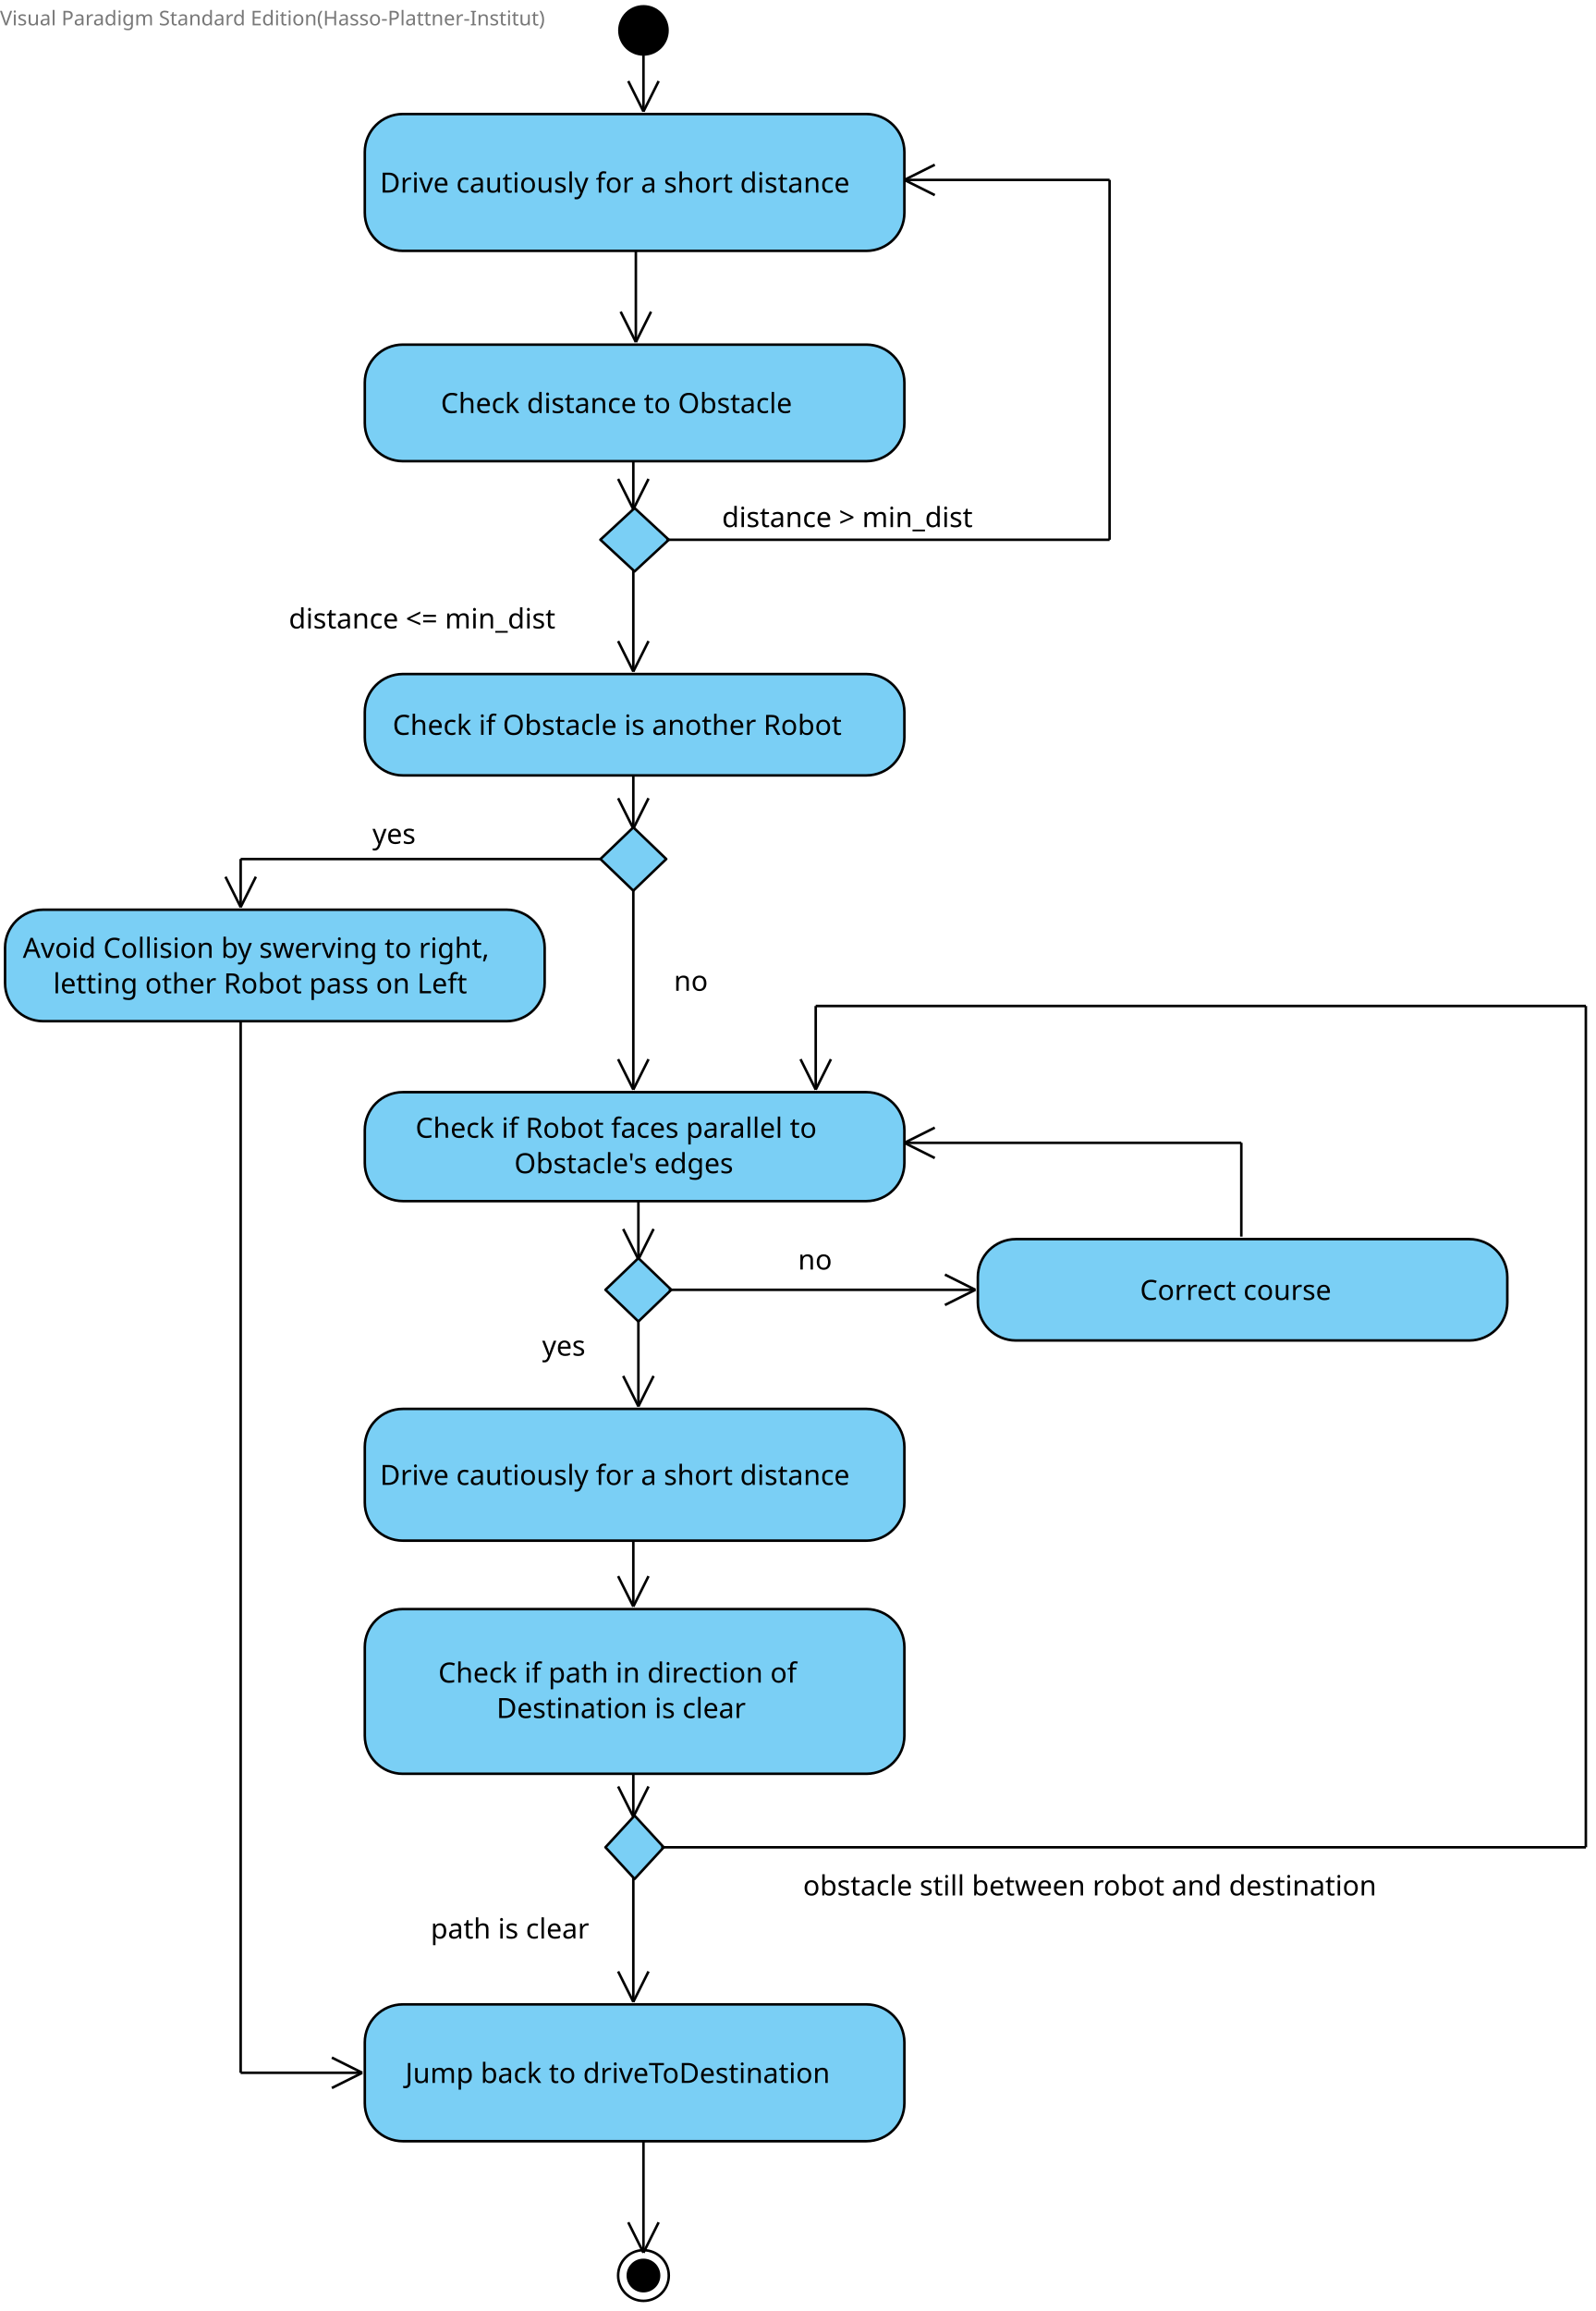
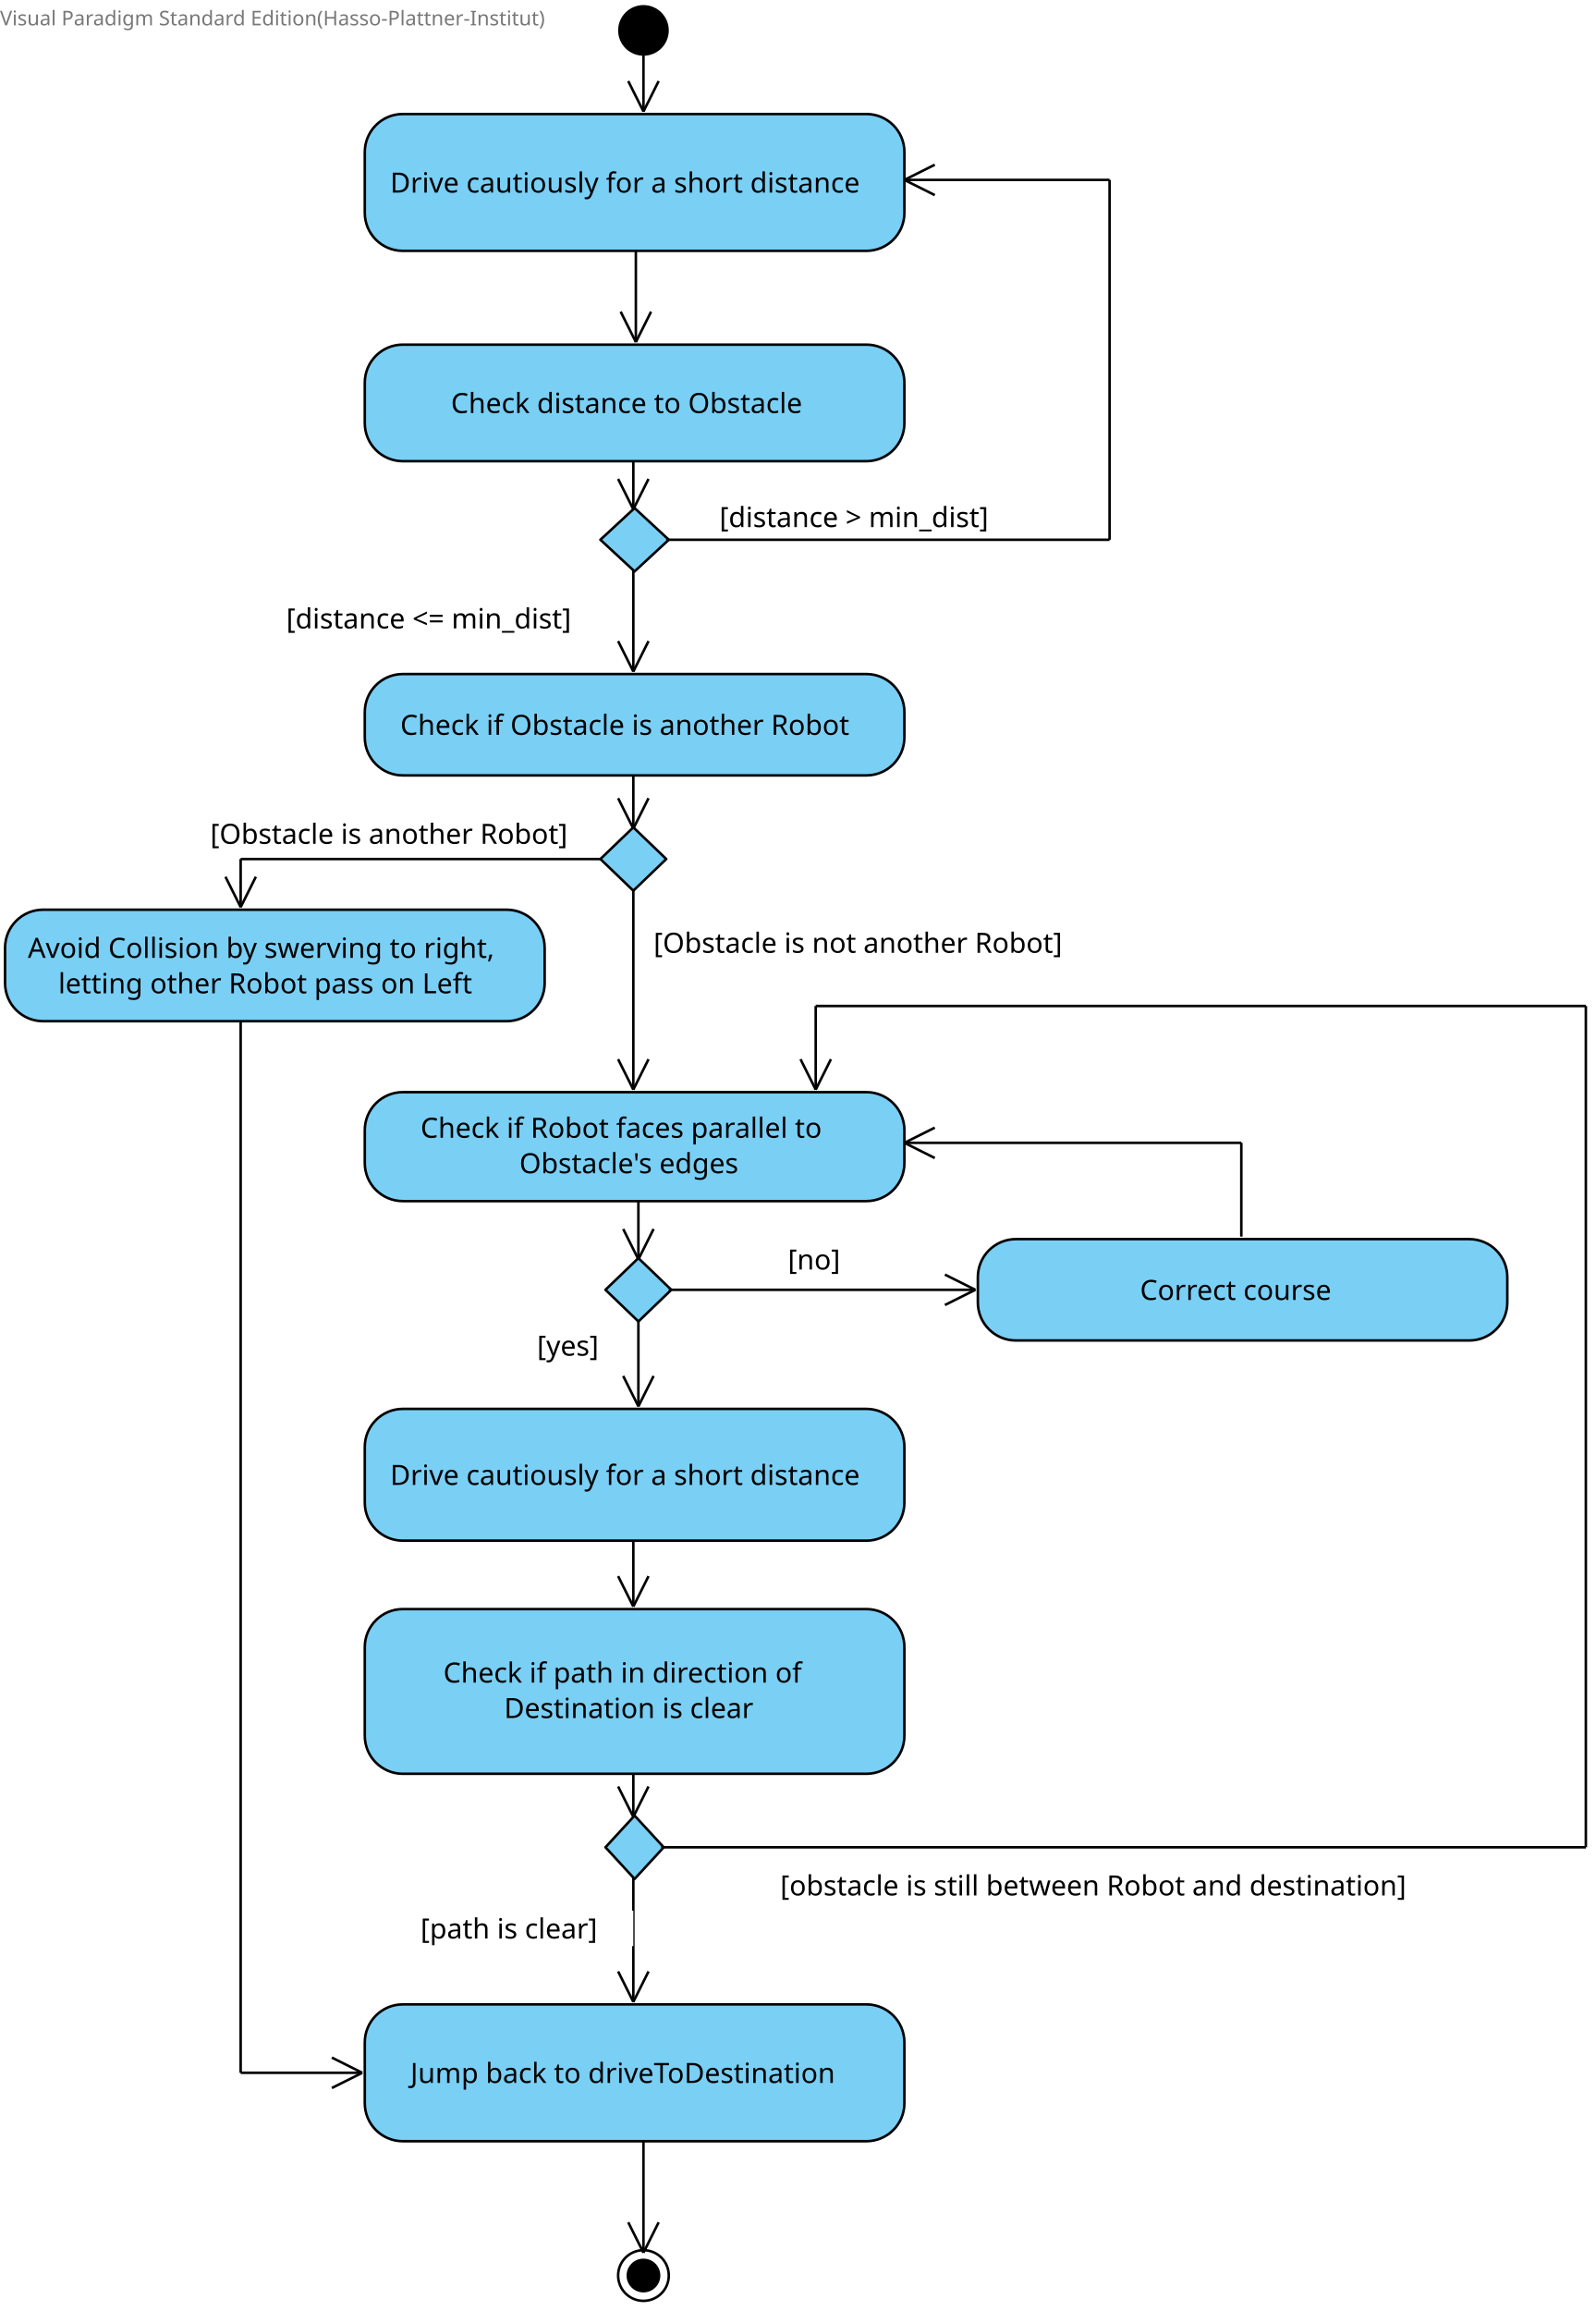
<svg xmlns="http://www.w3.org/2000/svg" fill-opacity="0" color-rendering="auto" color-interpolation="auto" text-rendering="auto" stroke="rgb(0,0,0)" stroke-linecap="square" width="630" stroke-miterlimit="10" shape-rendering="auto" stroke-opacity="0" fill="rgb(0,0,0)" stroke-dasharray="none" font-weight="normal" stroke-width="1" height="912" font-family="'Dialog'" font-style="normal" stroke-linejoin="miter" font-size="12" stroke-dashoffset="0" image-rendering="auto">
  <defs id="genericDefs" />
  <g>
    <defs id="defs1">
      <clipPath clipPathUnits="userSpaceOnUse" id="clipPath1">
        <path d="M-7 -7 L51 -7 L51 31 L-7 31 L-7 -7 Z" />
      </clipPath>
      <clipPath clipPathUnits="userSpaceOnUse" id="clipPath2">
        <path d="M-7 -7 L224 -7 L224 65 L-7 65 L-7 -7 Z" />
      </clipPath>
      <clipPath clipPathUnits="userSpaceOnUse" id="clipPath3">
        <path d="M0 0 L0 54 L213 54 L213 0 Z" />
      </clipPath>
      <clipPath clipPathUnits="userSpaceOnUse" id="clipPath4">
        <path d="M-7 -7 L224 -7 L224 54 L-7 54 L-7 -7 Z" />
      </clipPath>
      <clipPath clipPathUnits="userSpaceOnUse" id="clipPath5">
        <path d="M0 0 L0 43 L213 43 L213 0 Z" />
      </clipPath>
      <clipPath clipPathUnits="userSpaceOnUse" id="clipPath6">
        <path d="M-7 -7 L224 -7 L224 63 L-7 63 L-7 -7 Z" />
      </clipPath>
      <clipPath clipPathUnits="userSpaceOnUse" id="clipPath7">
        <path d="M0 0 L0 52 L213 52 L213 0 Z" />
      </clipPath>
      <clipPath clipPathUnits="userSpaceOnUse" id="clipPath8">
        <path d="M-7 -7 L224 -7 L224 76 L-7 76 L-7 -7 Z" />
      </clipPath>
      <clipPath clipPathUnits="userSpaceOnUse" id="clipPath9">
        <path d="M0 0 L0 65 L213 65 L213 0 Z" />
      </clipPath>
      <clipPath clipPathUnits="userSpaceOnUse" id="clipPath10">
        <path d="M-7 -7 L40 -7 L40 51 L-7 51 L-7 -7 Z" />
      </clipPath>
      <clipPath clipPathUnits="userSpaceOnUse" id="clipPath11">
        <path d="M-7 -7 L220 -7 L220 51 L-7 51 L-7 -7 Z" />
      </clipPath>
      <clipPath clipPathUnits="userSpaceOnUse" id="clipPath12">
        <path d="M0 0 L0 40 L209 40 L209 0 Z" />
      </clipPath>
      <clipPath clipPathUnits="userSpaceOnUse" id="clipPath13">
        <path d="M-7 -7 L31 -7 L31 31 L-7 31 L-7 -7 Z" />
      </clipPath>
      <clipPath clipPathUnits="userSpaceOnUse" id="clipPath14">
        <path d="M-7 -7 L44 -7 L44 51 L-7 51 L-7 -7 Z" />
      </clipPath>
      <clipPath clipPathUnits="userSpaceOnUse" id="clipPath15">
        <path d="M-7 -7 L224 -7 L224 57 L-7 57 L-7 -7 Z" />
      </clipPath>
      <clipPath clipPathUnits="userSpaceOnUse" id="clipPath16">
        <path d="M0 0 L0 46 L213 46 L213 0 Z" />
      </clipPath>
      <clipPath clipPathUnits="userSpaceOnUse" id="clipPath17">
        <path d="M-7 -7 L43 -7 L43 51 L-7 51 L-7 -7 Z" />
      </clipPath>
      <clipPath clipPathUnits="userSpaceOnUse" id="clipPath18">
        <path d="M-7 -7 L224 -7 L224 51 L-7 51 L-7 -7 Z" />
      </clipPath>
      <clipPath clipPathUnits="userSpaceOnUse" id="clipPath19">
        <path d="M0 0 L0 40 L213 40 L213 0 Z" />
      </clipPath>
      <clipPath clipPathUnits="userSpaceOnUse" id="clipPath20">
        <path d="M-7 -7 L224 -7 L224 55 L-7 55 L-7 -7 Z" />
      </clipPath>
      <clipPath clipPathUnits="userSpaceOnUse" id="clipPath21">
        <path d="M0 0 L0 44 L213 44 L213 0 Z" />
      </clipPath>
      <clipPath clipPathUnits="userSpaceOnUse" id="clipPath22">
        <path d="M0 0 L252 0 L252 619 L0 619 L0 0 Z" />
      </clipPath>
      <clipPath clipPathUnits="userSpaceOnUse" id="clipPath23">
-         <path d="M183 19 L183 33 L143 33 L143 19 ZM250 221 L250 235 L210 235 L210 221 ZM0 0 L0 619 L252 619 L252 465 L165 465 L165 451 L252 451 L252 0 Z" />
+         <path d="M245 19 L245 33 L79 33 L79 19 ZM0 0 L0 619 L252 619 L252 465 L162 465 L162 451 L252 451 L252 235 L207 235 L207 221 L252 221 L252 0 Z" />
      </clipPath>
      <clipPath clipPathUnits="userSpaceOnUse" id="clipPath24">
        <path d="M0 0 L346 0 L346 223 L0 223 L0 0 Z" />
      </clipPath>
      <clipPath clipPathUnits="userSpaceOnUse" id="clipPath25">
-         <path d="M183 83 L183 97 L143 97 L143 83 ZM295 141 L295 155 L261 155 L261 141 ZM0 0 L0 223 L346 223 L346 0 L249 0 L249 12 L110 12 L110 0 Z" />
+         <path d="M245 83 L245 97 L79 97 L79 83 ZM0 0 L0 223 L346 223 L346 143 L258 143 L258 123 L346 123 L346 0 L250 0 L250 12 L108 12 L108 0 Z" />
      </clipPath>
      <clipPath clipPathUnits="userSpaceOnUse" id="clipPath26">
        <path d="M0 0 L204 0 L204 283 L0 283 L0 0 Z" />
      </clipPath>
      <clipPath clipPathUnits="userSpaceOnUse" id="clipPath27">
-         <path d="M140 129 L140 143 L106 143 L106 129 ZM189 239 L189 253 L155 253 L155 239 ZM0 0 L0 71 L28 71 L28 85 L0 85 L0 283 L55 283 L55 273 L95 273 L95 283 L204 283 L204 0 Z" />
+         <path d="M192 239 L192 253 L151 253 L151 239 ZM0 0 L0 71 L90 71 L90 85 L0 85 L0 283 L52 283 L52 273 L97 273 L97 283 L204 283 L204 131 L103 131 L103 111 L204 111 L204 0 Z" />
      </clipPath>
      <clipPath clipPathUnits="userSpaceOnUse" id="clipPath28">
        <path d="M0 0 L204 0 L204 225 L0 225 L0 0 Z" />
      </clipPath>
      <clipPath clipPathUnits="userSpaceOnUse" id="clipPath29">
-         <path d="M140 174 L140 188 L106 188 L106 174 ZM0 0 L0 31 L94 31 L94 45 L0 45 L0 116 L28 116 L28 130 L0 130 L0 225 L204 225 L204 5 L126 5 L126 0 Z" />
+         <path d="M0 0 L0 31 L95 31 L95 45 L0 45 L0 116 L90 116 L90 130 L0 130 L0 225 L204 225 L204 176 L103 176 L103 156 L204 156 L204 5 L124 5 L124 0 Z" />
      </clipPath>
      <clipPath clipPathUnits="userSpaceOnUse" id="clipPath30">
        <path d="M0 0 L204 0 L204 223 L0 223 L0 0 Z" />
      </clipPath>
      <clipPath clipPathUnits="userSpaceOnUse" id="clipPath31">
-         <path d="M0 0 L0 155 L94 155 L94 169 L0 169 L0 223 L204 223 L204 129 L126 129 L126 115 L204 115 L204 0 Z" />
+         <path d="M0 0 L0 155 L95 155 L95 169 L0 169 L0 223 L204 223 L204 129 L124 129 L124 115 L204 115 L204 0 Z" />
      </clipPath>
      <clipPath clipPathUnits="userSpaceOnUse" id="clipPath32">
        <path d="M0 0 L379 0 L379 346 L0 346 L0 0 Z" />
      </clipPath>
      <clipPath clipPathUnits="userSpaceOnUse" id="clipPath33">
-         <path d="M243 226 L243 240 L113 240 L113 226 ZM0 0 L0 266 L81 266 L81 280 L0 280 L0 346 L379 346 L379 0 Z" />
+         <path d="M244 226 L244 240 L111 240 L111 226 ZM0 0 L0 266 L82 266 L82 280 L0 280 L0 346 L379 346 L379 0 Z" />
      </clipPath>
      <clipPath clipPathUnits="userSpaceOnUse" id="clipPath34">
        <path d="M0 0 L204 0 L204 240 L0 240 L0 0 Z" />
      </clipPath>
      <clipPath clipPathUnits="userSpaceOnUse" id="clipPath35">
-         <path d="M0 0 L0 238 L93 238 L93 240 L204 240 L204 212 L125 212 L125 198 L204 198 L204 0 Z" />
+         <path d="M0 0 L0 238 L94 238 L94 240 L204 240 L204 212 L123 212 L123 198 L204 198 L204 0 Z" />
      </clipPath>
      <clipPath clipPathUnits="userSpaceOnUse" id="clipPath36">
        <path d="M0 0 L204 0 L204 244 L0 244 L0 0 Z" />
      </clipPath>
      <clipPath clipPathUnits="userSpaceOnUse" id="clipPath37">
-         <path d="M0 0 L0 112 L94 112 L94 126 L0 126 L0 197 L28 197 L28 211 L0 211 L0 244 L204 244 L204 86 L126 86 L126 72 L204 72 L204 0 Z" />
+         <path d="M0 0 L0 112 L95 112 L95 126 L0 126 L0 197 L90 197 L90 211 L0 211 L0 244 L103 244 L103 237 L204 237 L204 86 L124 86 L124 72 L204 72 L204 0 Z" />
      </clipPath>
      <clipPath clipPathUnits="userSpaceOnUse" id="clipPath38">
        <path d="M0 0 L204 0 L204 227 L0 227 L0 0 Z" />
      </clipPath>
      <clipPath clipPathUnits="userSpaceOnUse" id="clipPath39">
-         <path d="M138 6 L138 20 L104 20 L104 6 ZM187 116 L187 130 L153 130 L153 116 ZM93 150 L93 164 L53 164 L53 150 ZM0 0 L0 227 L204 227 L204 0 Z" />
+         <path d="M190 116 L190 130 L149 130 L149 116 ZM95 150 L95 164 L50 164 L50 150 ZM0 0 L0 227 L204 227 L204 8 L101 8 L101 0 Z" />
      </clipPath>
      <clipPath clipPathUnits="userSpaceOnUse" id="clipPath40">
        <path d="M0 0 L204 0 L204 238 L0 238 L0 0 Z" />
      </clipPath>
      <clipPath clipPathUnits="userSpaceOnUse" id="clipPath41">
-         <path d="M187 69 L187 83 L153 83 L153 69 ZM93 103 L93 117 L53 117 L53 103 ZM0 0 L0 238 L204 238 L204 0 Z" />
+         <path d="M190 69 L190 83 L149 83 L149 69 ZM95 103 L95 117 L50 117 L50 103 ZM0 0 L0 238 L204 238 L204 0 Z" />
      </clipPath>
      <clipPath clipPathUnits="userSpaceOnUse" id="clipPath42">
        <path d="M0 0 L325 0 L325 204 L0 204 L0 0 Z" />
      </clipPath>
      <clipPath clipPathUnits="userSpaceOnUse" id="clipPath43">
-         <path d="M175 81 L175 95 L141 95 L141 81 ZM81 115 L81 129 L41 129 L41 115 ZM0 0 L0 204 L325 204 L325 0 Z" />
+         <path d="M178 81 L178 95 L137 95 L137 81 ZM83 115 L83 129 L38 129 L38 115 ZM0 0 L0 204 L325 204 L325 0 Z" />
      </clipPath>
      <clipPath clipPathUnits="userSpaceOnUse" id="clipPath44">
        <path d="M0 0 L204 0 L204 221 L0 221 L0 0 Z" />
      </clipPath>
      <clipPath clipPathUnits="userSpaceOnUse" id="clipPath45">
-         <path d="M98 154 L98 168 L10 168 L10 154 ZM0 0 L0 221 L204 221 L204 151 L158 151 L158 137 L204 137 L204 0 Z" />
+         <path d="M100 154 L100 168 L7 168 L7 154 ZM0 0 L0 221 L204 221 L204 151 L149 151 L149 137 L204 137 L204 0 Z" />
      </clipPath>
      <clipPath clipPathUnits="userSpaceOnUse" id="clipPath46">
        <path d="M0 0 L337 0 L337 241 L0 241 L0 0 Z" />
      </clipPath>
      <clipPath clipPathUnits="userSpaceOnUse" id="clipPath47">
-         <path d="M82 139 L82 153 L48 153 L48 139 ZM0 0 L0 29 L33 29 L33 43 L0 43 L0 241 L337 241 L337 0 Z" />
+         <path d="M85 139 L85 153 L44 153 L44 139 ZM0 0 L0 11 L174 11 L174 31 L0 31 L0 241 L337 241 L337 0 Z" />
      </clipPath>
      <clipPath clipPathUnits="userSpaceOnUse" id="clipPath48">
        <path d="M0 0 L569 0 L569 536 L0 536 L0 0 Z" />
      </clipPath>
      <clipPath clipPathUnits="userSpaceOnUse" id="clipPath49">
-         <path d="M129 83 L129 97 L95 97 L95 83 ZM178 193 L178 207 L144 207 L144 193 ZM84 227 L84 241 L44 241 L44 227 ZM410 440 L410 454 L147 454 L147 440 ZM0 0 L0 25 L17 25 L17 39 L0 39 L0 457 L87 457 L87 471 L0 471 L0 536 L569 536 L569 0 Z" />
+         <path d="M270 65 L270 85 L92 85 L92 65 ZM181 193 L181 207 L140 207 L140 193 ZM86 227 L86 241 L41 241 L41 227 ZM415 440 L415 454 L138 454 L138 440 ZM0 0 L0 25 L79 25 L79 39 L0 39 L0 457 L89 457 L89 471 L0 471 L0 536 L569 536 L569 0 Z" />
      </clipPath>
      <clipPath clipPathUnits="userSpaceOnUse" id="clipPath50">
        <path d="M0 0 L204 0 L204 230 L0 230 L0 0 Z" />
      </clipPath>
      <clipPath clipPathUnits="userSpaceOnUse" id="clipPath51">
-         <path d="M95 16 L95 30 L55 30 L55 16 ZM0 0 L0 230 L158 230 L158 229 L204 229 L204 0 Z" />
+         <path d="M97 16 L97 30 L52 30 L52 16 ZM0 0 L0 230 L149 230 L149 229 L204 229 L204 0 Z" />
      </clipPath>
      <clipPath clipPathUnits="userSpaceOnUse" id="clipPath52">
        <path d="M0 0 L204 0 L204 253 L0 253 L0 0 Z" />
      </clipPath>
      <clipPath clipPathUnits="userSpaceOnUse" id="clipPath53">
-         <path d="M98 113 L98 127 L10 127 L10 113 ZM0 0 L0 253 L204 253 L204 110 L158 110 L158 96 L204 96 L204 0 Z" />
+         <path d="M100 113 L100 127 L7 127 L7 113 ZM0 0 L0 253 L204 253 L204 110 L149 110 L149 96 L204 96 L204 0 Z" />
      </clipPath>
      <clipPath clipPathUnits="userSpaceOnUse" id="clipPath54">
        <path d="M0 0 L0 227 L204 227 L204 0 Z" />
      </clipPath>
      <clipPath clipPathUnits="userSpaceOnUse" id="clipPath55">
        <path d="M0 0 L204 0 L204 248 L0 248 L0 0 Z" />
      </clipPath>
      <clipPath clipPathUnits="userSpaceOnUse" id="clipPath56">
-         <path d="M94 9 L94 23 L6 23 L6 9 ZM0 0 L0 248 L204 248 L204 6 L154 6 L154 0 Z" />
+         <path d="M96 9 L96 23 L3 23 L3 9 ZM0 0 L0 248 L204 248 L204 6 L145 6 L145 0 Z" />
      </clipPath>
      <clipPath clipPathUnits="userSpaceOnUse" id="clipPath57">
-         <path d="M-88 -14 L176 -14 L176 28 L-88 28 L-88 -14 Z" />
+         <path d="M-93 -14 L186 -14 L186 28 L-93 28 L-93 -14 Z" />
      </clipPath>
      <clipPath clipPathUnits="userSpaceOnUse" id="clipPath58">
-         <path d="M-263 -14 L526 -14 L526 28 L-263 28 L-263 -14 Z" />
+         <path d="M-277 -14 L554 -14 L554 28 L-277 28 L-277 -14 Z" />
      </clipPath>
      <clipPath clipPathUnits="userSpaceOnUse" id="clipPath59">
-         <path d="M-34 -14 L68 -14 L68 28 L-34 28 L-34 -14 Z" />
+         <path d="M-41 -14 L82 -14 L82 28 L-41 28 L-41 -14 Z" />
      </clipPath>
      <clipPath clipPathUnits="userSpaceOnUse" id="clipPath60">
-         <path d="M-40 -14 L80 -14 L80 28 L-40 28 L-40 -14 Z" />
+         <path d="M-45 -14 L90 -14 L90 28 L-45 28 L-45 -14 Z" />
      </clipPath>
      <clipPath clipPathUnits="userSpaceOnUse" id="clipPath61">
-         <path d="M-139 -14 L278 -14 L278 28 L-139 28 L-139 -14 Z" />
+         <path d="M-142 -14 L284 -14 L284 28 L-142 28 L-142 -14 Z" />
      </clipPath>
      <clipPath clipPathUnits="userSpaceOnUse" id="clipPath62">
-         <path d="M-130 -14 L260 -14 L260 28 L-130 28 L-130 -14 Z" />
+         <path d="M-133 -14 L266 -14 L266 28 L-133 28 L-133 -14 Z" />
+       </clipPath>
+       <clipPath clipPathUnits="userSpaceOnUse" id="clipPath63">
+         <path d="M-178 -20 L356 -20 L356 40 L-178 40 L-178 -20 Z" />
+       </clipPath>
+       <clipPath clipPathUnits="userSpaceOnUse" id="clipPath64">
+         <path d="M-166 -14 L332 -14 L332 28 L-166 28 L-166 -14 Z" />
      </clipPath>
    </defs>
    <g fill="white" text-rendering="geometricPrecision" fill-opacity="1" stroke-opacity="1" stroke="white">
      <rect x="0" width="630" height="912" y="0" stroke="none" />
    </g>
    <g font-size="11" transform="translate(234,2)" fill-opacity="1" fill="black" text-rendering="geometricPrecision" font-family="sans-serif" stroke="black" stroke-opacity="1">
      <circle r="10" clip-path="url(#clipPath1)" cx="20" cy="10" stroke="none" />
    </g>
    <g font-size="11" transform="translate(144,45)" fill-opacity="1" fill="rgb(122,207,245)" text-rendering="geometricPrecision" font-family="sans-serif" stroke="rgb(122,207,245)" stroke-opacity="1">
      <rect x="0" y="0" clip-path="url(#clipPath2)" width="213" rx="15" ry="15" height="54" stroke="none" />
    </g>
    <g stroke-linecap="butt" font-size="11" transform="translate(144,45)" fill-opacity="1" fill="black" text-rendering="geometricPrecision" font-family="sans-serif" stroke-linejoin="round" stroke="black" stroke-opacity="1" stroke-miterlimit="0">
      <rect x="0" y="0" clip-path="url(#clipPath2)" fill="none" width="213" rx="15" ry="15" height="54" />
    </g>
    <g font-size="11" transform="translate(144,45)" fill-opacity="1" fill="black" text-rendering="geometricPrecision" font-family="sans-serif" stroke="black" stroke-opacity="1">
-       <text x="6" xml:space="preserve" y="31" clip-path="url(#clipPath3)" stroke="none">Drive cautiously for a short distance</text>
+       <text x="10" xml:space="preserve" y="31" clip-path="url(#clipPath3)" stroke="none">Drive cautiously for a short distance</text>
    </g>
    <g font-size="11" transform="translate(144,431)" fill-opacity="1" fill="rgb(122,207,245)" text-rendering="geometricPrecision" font-family="sans-serif" stroke="rgb(122,207,245)" stroke-opacity="1">
      <rect x="0" y="0" clip-path="url(#clipPath4)" width="213" rx="15" ry="15" height="43" stroke="none" />
    </g>
    <g stroke-linecap="butt" font-size="11" transform="translate(144,431)" fill-opacity="1" fill="black" text-rendering="geometricPrecision" font-family="sans-serif" stroke-linejoin="round" stroke="black" stroke-opacity="1" stroke-miterlimit="0">
      <rect x="0" y="0" clip-path="url(#clipPath4)" fill="none" width="213" rx="15" ry="15" height="43" />
    </g>
    <g font-size="11" transform="translate(144,431)" fill-opacity="1" fill="black" text-rendering="geometricPrecision" font-family="sans-serif" stroke="black" stroke-opacity="1">
-       <text x="20" xml:space="preserve" y="18" clip-path="url(#clipPath5)" stroke="none">Check if Robot faces parallel to</text>
-       <text x="59" xml:space="preserve" y="32" clip-path="url(#clipPath5)" stroke="none">Obstacle's edges</text>
+       <text x="22" xml:space="preserve" y="18" clip-path="url(#clipPath5)" stroke="none">Check if Robot faces parallel to</text>
+       <text x="61" xml:space="preserve" y="32" clip-path="url(#clipPath5)" stroke="none">Obstacle's edges</text>
    </g>
    <g font-size="11" transform="translate(144,556)" fill-opacity="1" fill="rgb(122,207,245)" text-rendering="geometricPrecision" font-family="sans-serif" stroke="rgb(122,207,245)" stroke-opacity="1">
      <rect x="0" y="0" clip-path="url(#clipPath6)" width="213" rx="15" ry="15" height="52" stroke="none" />
    </g>
    <g stroke-linecap="butt" font-size="11" transform="translate(144,556)" fill-opacity="1" fill="black" text-rendering="geometricPrecision" font-family="sans-serif" stroke-linejoin="round" stroke="black" stroke-opacity="1" stroke-miterlimit="0">
      <rect x="0" y="0" clip-path="url(#clipPath6)" fill="none" width="213" rx="15" ry="15" height="52" />
    </g>
    <g font-size="11" transform="translate(144,556)" fill-opacity="1" fill="black" text-rendering="geometricPrecision" font-family="sans-serif" stroke="black" stroke-opacity="1">
-       <text x="6" xml:space="preserve" y="30" clip-path="url(#clipPath7)" stroke="none">Drive cautiously for a short distance</text>
+       <text x="10" xml:space="preserve" y="30" clip-path="url(#clipPath7)" stroke="none">Drive cautiously for a short distance</text>
    </g>
    <g font-size="11" transform="translate(144,635)" fill-opacity="1" fill="rgb(122,207,245)" text-rendering="geometricPrecision" font-family="sans-serif" stroke="rgb(122,207,245)" stroke-opacity="1">
      <rect x="0" y="0" clip-path="url(#clipPath8)" width="213" rx="15" ry="15" height="65" stroke="none" />
    </g>
    <g stroke-linecap="butt" font-size="11" transform="translate(144,635)" fill-opacity="1" fill="black" text-rendering="geometricPrecision" font-family="sans-serif" stroke-linejoin="round" stroke="black" stroke-opacity="1" stroke-miterlimit="0">
      <rect x="0" y="0" clip-path="url(#clipPath8)" fill="none" width="213" rx="15" ry="15" height="65" />
    </g>
    <g font-size="11" transform="translate(144,635)" fill-opacity="1" fill="black" text-rendering="geometricPrecision" font-family="sans-serif" stroke="black" stroke-opacity="1">
-       <text x="29" xml:space="preserve" y="29" clip-path="url(#clipPath9)" stroke="none">Check if path in direction of</text>
-       <text x="52" xml:space="preserve" y="43" clip-path="url(#clipPath9)" stroke="none">Destination is clear</text>
+       <text x="31" xml:space="preserve" y="29" clip-path="url(#clipPath9)" stroke="none">Check if path in direction of</text>
+       <text x="55" xml:space="preserve" y="43" clip-path="url(#clipPath9)" stroke="none">Destination is clear</text>
    </g>
    <g font-size="11" transform="translate(236,709)" fill-opacity="1" fill="rgb(122,207,245)" text-rendering="geometricPrecision" font-family="sans-serif" stroke="rgb(122,207,245)" stroke-opacity="1">
      <path d="M14.5 7.5 L26 20 L14.5 32.5 L3 20 Z" stroke="none" clip-path="url(#clipPath10)" />
    </g>
    <g stroke-linecap="butt" font-size="11" transform="translate(236,709)" fill-opacity="1" fill="black" text-rendering="geometricPrecision" font-family="sans-serif" stroke-linejoin="round" stroke="black" stroke-opacity="1" stroke-miterlimit="0">
      <path fill="none" d="M14.5 7.5 L26 20 L14.5 32.5 L3 20 Z" clip-path="url(#clipPath10)" />
    </g>
    <g font-size="11" transform="translate(144,791)" fill-opacity="1" fill="rgb(122,207,245)" text-rendering="geometricPrecision" font-family="sans-serif" stroke="rgb(122,207,245)" stroke-opacity="1">
      <rect x="0" y="0" clip-path="url(#clipPath2)" width="213" rx="15" ry="15" height="54" stroke="none" />
    </g>
    <g stroke-linecap="butt" font-size="11" transform="translate(144,791)" fill-opacity="1" fill="black" text-rendering="geometricPrecision" font-family="sans-serif" stroke-linejoin="round" stroke="black" stroke-opacity="1" stroke-miterlimit="0">
      <rect x="0" y="0" clip-path="url(#clipPath2)" fill="none" width="213" rx="15" ry="15" height="54" />
    </g>
    <g font-size="11" transform="translate(144,791)" fill-opacity="1" fill="black" text-rendering="geometricPrecision" font-family="sans-serif" stroke="black" stroke-opacity="1">
-       <text x="16" xml:space="preserve" y="31" clip-path="url(#clipPath3)" stroke="none">Jump back to driveToDestination</text>
+       <text x="18" xml:space="preserve" y="31" clip-path="url(#clipPath3)" stroke="none">Jump back to driveToDestination</text>
    </g>
    <g font-size="11" transform="translate(386,489)" fill-opacity="1" fill="rgb(122,207,245)" text-rendering="geometricPrecision" font-family="sans-serif" stroke="rgb(122,207,245)" stroke-opacity="1">
      <rect x="0" y="0" clip-path="url(#clipPath11)" width="209" rx="15" ry="15" height="40" stroke="none" />
    </g>
    <g stroke-linecap="butt" font-size="11" transform="translate(386,489)" fill-opacity="1" fill="black" text-rendering="geometricPrecision" font-family="sans-serif" stroke-linejoin="round" stroke="black" stroke-opacity="1" stroke-miterlimit="0">
      <rect x="0" y="0" clip-path="url(#clipPath11)" fill="none" width="209" rx="15" ry="15" height="40" />
    </g>
    <g font-size="11" transform="translate(386,489)" fill-opacity="1" fill="black" text-rendering="geometricPrecision" font-family="sans-serif" stroke="black" stroke-opacity="1">
      <text x="64" xml:space="preserve" y="24" clip-path="url(#clipPath12)" stroke="none">Correct course</text>
    </g>
    <g font-size="11" transform="translate(244,888)" fill-opacity="1" fill="black" text-rendering="geometricPrecision" font-family="sans-serif" stroke="black" stroke-opacity="1">
      <circle r="6.667" clip-path="url(#clipPath13)" cx="10" cy="10" stroke="none" />
      <circle stroke-linecap="butt" clip-path="url(#clipPath13)" fill="none" stroke-linejoin="round" r="10" cx="10" cy="10" stroke-miterlimit="0" />
    </g>
    <g font-size="11" transform="translate(234,193)" fill-opacity="1" fill="rgb(122,207,245)" text-rendering="geometricPrecision" font-family="sans-serif" stroke="rgb(122,207,245)" stroke-opacity="1">
      <path d="M16.5 7.5 L30 20 L16.5 32.5 L3 20 Z" stroke="none" clip-path="url(#clipPath14)" />
    </g>
    <g stroke-linecap="butt" font-size="11" transform="translate(234,193)" fill-opacity="1" fill="black" text-rendering="geometricPrecision" font-family="sans-serif" stroke-linejoin="round" stroke="black" stroke-opacity="1" stroke-miterlimit="0">
      <path fill="none" d="M16.5 7.5 L30 20 L16.5 32.5 L3 20 Z" clip-path="url(#clipPath14)" />
    </g>
    <g font-size="11" transform="translate(144,136)" fill-opacity="1" fill="rgb(122,207,245)" text-rendering="geometricPrecision" font-family="sans-serif" stroke="rgb(122,207,245)" stroke-opacity="1">
      <rect x="0" y="0" clip-path="url(#clipPath15)" width="213" rx="15" ry="15" height="46" stroke="none" />
    </g>
    <g stroke-linecap="butt" font-size="11" transform="translate(144,136)" fill-opacity="1" fill="black" text-rendering="geometricPrecision" font-family="sans-serif" stroke-linejoin="round" stroke="black" stroke-opacity="1" stroke-miterlimit="0">
      <rect x="0" y="0" clip-path="url(#clipPath15)" fill="none" width="213" rx="15" ry="15" height="46" />
    </g>
    <g font-size="11" transform="translate(144,136)" fill-opacity="1" fill="black" text-rendering="geometricPrecision" font-family="sans-serif" stroke="black" stroke-opacity="1">
-       <text x="30" xml:space="preserve" y="27" clip-path="url(#clipPath16)" stroke="none">Check distance to Obstacle</text>
+       <text x="34" xml:space="preserve" y="27" clip-path="url(#clipPath16)" stroke="none">Check distance to Obstacle</text>
    </g>
    <g font-size="11" transform="translate(236,489)" fill-opacity="1" fill="rgb(122,207,245)" text-rendering="geometricPrecision" font-family="sans-serif" stroke="rgb(122,207,245)" stroke-opacity="1">
      <path d="M16 7.5 L29 20 L16 32.5 L3 20 Z" stroke="none" clip-path="url(#clipPath17)" />
    </g>
    <g stroke-linecap="butt" font-size="11" transform="translate(236,489)" fill-opacity="1" fill="black" text-rendering="geometricPrecision" font-family="sans-serif" stroke-linejoin="round" stroke="black" stroke-opacity="1" stroke-miterlimit="0">
      <path fill="none" d="M16 7.5 L29 20 L16 32.5 L3 20 Z" clip-path="url(#clipPath17)" />
    </g>
    <g font-size="11" transform="translate(144,266)" fill-opacity="1" fill="rgb(122,207,245)" text-rendering="geometricPrecision" font-family="sans-serif" stroke="rgb(122,207,245)" stroke-opacity="1">
      <rect x="0" y="0" clip-path="url(#clipPath18)" width="213" rx="15" ry="15" height="40" stroke="none" />
    </g>
    <g stroke-linecap="butt" font-size="11" transform="translate(144,266)" fill-opacity="1" fill="black" text-rendering="geometricPrecision" font-family="sans-serif" stroke-linejoin="round" stroke="black" stroke-opacity="1" stroke-miterlimit="0">
      <rect x="0" y="0" clip-path="url(#clipPath18)" fill="none" width="213" rx="15" ry="15" height="40" />
    </g>
    <g font-size="11" transform="translate(144,266)" fill-opacity="1" fill="black" text-rendering="geometricPrecision" font-family="sans-serif" stroke="black" stroke-opacity="1">
-       <text x="11" xml:space="preserve" y="24" clip-path="url(#clipPath19)" stroke="none">Check if Obstacle is another Robot</text>
+       <text x="14" xml:space="preserve" y="24" clip-path="url(#clipPath19)" stroke="none">Check if Obstacle is another Robot</text>
    </g>
    <g font-size="11" transform="translate(234,319)" fill-opacity="1" fill="rgb(122,207,245)" text-rendering="geometricPrecision" font-family="sans-serif" stroke="rgb(122,207,245)" stroke-opacity="1">
      <path d="M16 7.5 L29 20 L16 32.5 L3 20 Z" stroke="none" clip-path="url(#clipPath17)" />
    </g>
    <g stroke-linecap="butt" font-size="11" transform="translate(234,319)" fill-opacity="1" fill="black" text-rendering="geometricPrecision" font-family="sans-serif" stroke-linejoin="round" stroke="black" stroke-opacity="1" stroke-miterlimit="0">
      <path fill="none" d="M16 7.5 L29 20 L16 32.5 L3 20 Z" clip-path="url(#clipPath17)" />
    </g>
    <g font-size="11" transform="translate(2,359)" fill-opacity="1" fill="rgb(122,207,245)" text-rendering="geometricPrecision" font-family="sans-serif" stroke="rgb(122,207,245)" stroke-opacity="1">
      <rect x="0" y="0" clip-path="url(#clipPath20)" width="213" rx="15" ry="15" height="44" stroke="none" />
    </g>
    <g stroke-linecap="butt" font-size="11" transform="translate(2,359)" fill-opacity="1" fill="black" text-rendering="geometricPrecision" font-family="sans-serif" stroke-linejoin="round" stroke="black" stroke-opacity="1" stroke-miterlimit="0">
      <rect x="0" y="0" clip-path="url(#clipPath20)" fill="none" width="213" rx="15" ry="15" height="44" />
    </g>
    <g font-size="11" transform="translate(2,359)" fill-opacity="1" fill="black" text-rendering="geometricPrecision" font-family="sans-serif" stroke="black" stroke-opacity="1">
-       <text x="7" xml:space="preserve" y="19" clip-path="url(#clipPath21)" stroke="none">Avoid Collision by swerving to right,</text>
-       <text x="19" xml:space="preserve" y="33" clip-path="url(#clipPath21)" stroke="none">letting other Robot pass on Left</text>
+       <text x="9" xml:space="preserve" y="19" clip-path="url(#clipPath21)" stroke="none">Avoid Collision by swerving to right,</text>
+       <text x="21" xml:space="preserve" y="33" clip-path="url(#clipPath21)" stroke="none">letting other Robot pass on Left</text>
    </g>
    <g stroke-linecap="butt" font-size="11" transform="translate(-5,303)" fill-opacity="1" fill="black" text-rendering="geometricPrecision" font-family="sans-serif" stroke-linejoin="round" stroke="black" stroke-opacity="1">
      <line y2="515" fill="none" x1="100" clip-path="url(#clipPath23)" x2="100" y1="100" />
      <line y2="515" fill="none" x1="100" clip-path="url(#clipPath23)" x2="148" y1="515" />
      <line y2="509" fill="none" x1="148" clip-path="url(#clipPath23)" x2="136" y1="515" />
      <line y2="521" fill="none" x1="148" clip-path="url(#clipPath23)" x2="136" y1="515" />
    </g>
    <g stroke-linecap="butt" font-size="11" transform="translate(-5,239)" fill-opacity="1" fill="black" text-rendering="geometricPrecision" font-family="sans-serif" stroke-linejoin="round" stroke="black" stroke-opacity="1">
      <line y2="100" fill="none" x1="242" clip-path="url(#clipPath25)" x2="100" y1="100" />
      <line y2="119" fill="none" x1="100" clip-path="url(#clipPath25)" x2="100" y1="100" />
      <line y2="107" fill="none" x1="100" clip-path="url(#clipPath25)" x2="106" y1="119" />
      <line y2="107" fill="none" x1="100" clip-path="url(#clipPath25)" x2="94" y1="119" />
    </g>
    <g stroke-linecap="butt" font-size="11" transform="translate(150,251)" fill-opacity="1" fill="black" text-rendering="geometricPrecision" font-family="sans-serif" stroke-linejoin="round" stroke="black" stroke-opacity="1">
      <line y2="179" fill="none" x1="100" clip-path="url(#clipPath27)" x2="100" y1="100" />
      <line y2="167" fill="none" x1="100" clip-path="url(#clipPath27)" x2="106" y1="179" />
      <line y2="167" fill="none" x1="100" clip-path="url(#clipPath27)" x2="94" y1="179" />
    </g>
    <g stroke-linecap="butt" font-size="11" transform="translate(150,206)" fill-opacity="1" fill="black" text-rendering="geometricPrecision" font-family="sans-serif" stroke-linejoin="round" stroke="black" stroke-opacity="1">
      <line y2="121" fill="none" x1="100" clip-path="url(#clipPath29)" x2="100" y1="100" />
      <line y2="109" fill="none" x1="100" clip-path="url(#clipPath29)" x2="106" y1="121" />
      <line y2="109" fill="none" x1="100" clip-path="url(#clipPath29)" x2="94" y1="121" />
    </g>
    <g stroke-linecap="butt" font-size="11" transform="translate(150,82)" fill-opacity="1" fill="black" text-rendering="geometricPrecision" font-family="sans-serif" stroke-linejoin="round" stroke="black" stroke-opacity="1">
      <line y2="119" fill="none" x1="100" clip-path="url(#clipPath31)" x2="100" y1="100" />
      <line y2="107" fill="none" x1="100" clip-path="url(#clipPath31)" x2="106" y1="119" />
      <line y2="107" fill="none" x1="100" clip-path="url(#clipPath31)" x2="94" y1="119" />
    </g>
    <g stroke-linecap="butt" font-size="11" transform="translate(163,-29)" fill-opacity="1" fill="black" text-rendering="geometricPrecision" font-family="sans-serif" stroke-linejoin="round" stroke="black" stroke-opacity="1">
      <line y2="242" fill="none" x1="100" clip-path="url(#clipPath33)" x2="275" y1="242" />
      <line y2="100" fill="none" x1="275" clip-path="url(#clipPath33)" x2="275" y1="242" />
      <line y2="100" fill="none" x1="275" clip-path="url(#clipPath33)" x2="194" y1="100" />
      <line y2="106" fill="none" x1="194" clip-path="url(#clipPath33)" x2="206" y1="100" />
      <line y2="94" fill="none" x1="194" clip-path="url(#clipPath33)" x2="206" y1="100" />
    </g>
    <g stroke-linecap="butt" font-size="11" transform="translate(151,-1)" fill-opacity="1" fill="black" text-rendering="geometricPrecision" font-family="sans-serif" stroke-linejoin="round" stroke="black" stroke-opacity="1">
      <line y2="136" fill="none" x1="100" clip-path="url(#clipPath35)" x2="100" y1="100" />
      <line y2="124" fill="none" x1="100" clip-path="url(#clipPath35)" x2="106" y1="136" />
      <line y2="124" fill="none" x1="100" clip-path="url(#clipPath35)" x2="94" y1="136" />
    </g>
    <g stroke-linecap="butt" font-size="11" transform="translate(150,125)" fill-opacity="1" fill="black" text-rendering="geometricPrecision" font-family="sans-serif" stroke-linejoin="round" stroke="black" stroke-opacity="1">
      <line y2="140" fill="none" x1="100" clip-path="url(#clipPath37)" x2="100" y1="100" />
      <line y2="128" fill="none" x1="100" clip-path="url(#clipPath37)" x2="106" y1="140" />
      <line y2="128" fill="none" x1="100" clip-path="url(#clipPath37)" x2="94" y1="140" />
    </g>
    <g stroke-linecap="butt" font-size="11" transform="translate(152,374)" fill-opacity="1" fill="black" text-rendering="geometricPrecision" font-family="sans-serif" stroke-linejoin="round" stroke="black" stroke-opacity="1">
      <line y2="123" fill="none" x1="100" clip-path="url(#clipPath39)" x2="100" y1="100" />
      <line y2="111" fill="none" x1="100" clip-path="url(#clipPath39)" x2="106" y1="123" />
      <line y2="111" fill="none" x1="100" clip-path="url(#clipPath39)" x2="94" y1="123" />
    </g>
    <g stroke-linecap="butt" font-size="11" transform="translate(152,421)" fill-opacity="1" fill="black" text-rendering="geometricPrecision" font-family="sans-serif" stroke-linejoin="round" stroke="black" stroke-opacity="1">
      <line y2="134" fill="none" x1="100" clip-path="url(#clipPath41)" x2="100" y1="100" />
      <line y2="122" fill="none" x1="100" clip-path="url(#clipPath41)" x2="106" y1="134" />
      <line y2="122" fill="none" x1="100" clip-path="url(#clipPath41)" x2="94" y1="134" />
    </g>
    <g stroke-linecap="butt" font-size="11" transform="translate(164,409)" fill-opacity="1" fill="black" text-rendering="geometricPrecision" font-family="sans-serif" stroke-linejoin="round" stroke="black" stroke-opacity="1">
      <line y2="100" fill="none" x1="100" clip-path="url(#clipPath43)" x2="221" y1="100" />
      <line y2="94" fill="none" x1="221" clip-path="url(#clipPath43)" x2="209" y1="100" />
      <line y2="106" fill="none" x1="221" clip-path="url(#clipPath43)" x2="209" y1="100" />
    </g>
    <g stroke-linecap="butt" font-size="11" transform="translate(150,600)" fill-opacity="1" fill="black" text-rendering="geometricPrecision" font-family="sans-serif" stroke-linejoin="round" stroke="black" stroke-opacity="1">
      <line y2="117" fill="none" x1="100" clip-path="url(#clipPath45)" x2="100" y1="100" />
      <line y2="105" fill="none" x1="100" clip-path="url(#clipPath45)" x2="106" y1="117" />
      <line y2="105" fill="none" x1="100" clip-path="url(#clipPath45)" x2="94" y1="117" />
    </g>
    <g stroke-linecap="butt" font-size="11" transform="translate(257,351)" fill-opacity="1" fill="black" text-rendering="geometricPrecision" font-family="sans-serif" stroke-linejoin="round" stroke="black" stroke-opacity="1">
      <line y2="100" fill="none" x1="233" clip-path="url(#clipPath47)" x2="233" y1="137" />
      <line y2="100" fill="none" x1="233" clip-path="url(#clipPath47)" x2="100" y1="100" />
      <line y2="106" fill="none" x1="100" clip-path="url(#clipPath47)" x2="112" y1="100" />
      <line y2="94" fill="none" x1="100" clip-path="url(#clipPath47)" x2="112" y1="100" />
    </g>
    <g stroke-linecap="butt" font-size="11" transform="translate(161,297)" fill-opacity="1" fill="black" text-rendering="geometricPrecision" font-family="sans-serif" stroke-linejoin="round" stroke="black" stroke-opacity="1">
      <line y2="432" fill="none" x1="100" clip-path="url(#clipPath49)" x2="465" y1="432" />
      <line y2="100" fill="none" x1="465" clip-path="url(#clipPath49)" x2="465" y1="432" />
      <line y2="100" fill="none" x1="465" clip-path="url(#clipPath49)" x2="161" y1="100" />
      <line y2="133" fill="none" x1="161" clip-path="url(#clipPath49)" x2="161" y1="100" />
      <line y2="121" fill="none" x1="161" clip-path="url(#clipPath49)" x2="167" y1="133" />
      <line y2="121" fill="none" x1="161" clip-path="url(#clipPath49)" x2="155" y1="133" />
    </g>
    <g stroke-linecap="butt" font-size="11" transform="translate(150,508)" fill-opacity="1" fill="black" text-rendering="geometricPrecision" font-family="sans-serif" stroke-linejoin="round" stroke="black" stroke-opacity="1">
      <line y2="126" fill="none" x1="100" clip-path="url(#clipPath51)" x2="100" y1="100" />
      <line y2="114" fill="none" x1="100" clip-path="url(#clipPath51)" x2="106" y1="126" />
      <line y2="114" fill="none" x1="100" clip-path="url(#clipPath51)" x2="94" y1="126" />
    </g>
    <g stroke-linecap="butt" font-size="11" transform="translate(150,641)" fill-opacity="1" fill="black" text-rendering="geometricPrecision" font-family="sans-serif" stroke-linejoin="round" stroke="black" stroke-opacity="1">
      <line y2="149" fill="none" x1="100" clip-path="url(#clipPath53)" x2="100" y1="100" />
      <line y2="137" fill="none" x1="100" clip-path="url(#clipPath53)" x2="106" y1="149" />
      <line y2="137" fill="none" x1="100" clip-path="url(#clipPath53)" x2="94" y1="149" />
    </g>
    <g stroke-linecap="butt" font-size="11" transform="translate(154,-79)" fill-opacity="1" fill="black" text-rendering="geometricPrecision" font-family="sans-serif" stroke-linejoin="round" stroke="black" stroke-opacity="1">
      <line y2="123" fill="none" x1="100" clip-path="url(#clipPath54)" x2="100" y1="100" />
      <line y2="111" fill="none" x1="100" clip-path="url(#clipPath54)" x2="106" y1="123" />
      <line y2="111" fill="none" x1="100" clip-path="url(#clipPath54)" x2="94" y1="123" />
    </g>
    <g stroke-linecap="butt" font-size="11" transform="translate(154,745)" fill-opacity="1" fill="black" text-rendering="geometricPrecision" font-family="sans-serif" stroke-linejoin="round" stroke="black" stroke-opacity="1">
      <line y2="144" fill="none" x1="100" clip-path="url(#clipPath56)" x2="100" y1="100" />
      <line y2="132" fill="none" x1="100" clip-path="url(#clipPath56)" x2="106" y1="144" />
      <line y2="132" fill="none" x1="100" clip-path="url(#clipPath56)" x2="94" y1="144" />
    </g>
-     <g font-size="11" transform="translate(160,754)" fill-opacity="1" fill="black" text-rendering="geometricPrecision" font-family="sans-serif" stroke="black" stroke-opacity="1">
-       <text x="10" xml:space="preserve" y="11" clip-path="url(#clipPath57)" stroke="none">path is clear</text>
-     </g>
-     <g font-size="11" transform="translate(308,737)" fill-opacity="1" fill="black" text-rendering="geometricPrecision" font-family="sans-serif" stroke="black" stroke-opacity="1">
-       <text x="9" xml:space="preserve" y="11" clip-path="url(#clipPath58)" stroke="none">obstacle still between robot and destination</text>
-     </g>
-     <g font-size="11" transform="translate(305,490)" fill-opacity="1" fill="black" text-rendering="geometricPrecision" font-family="sans-serif" stroke="black" stroke-opacity="1">
-       <text x="10" xml:space="preserve" y="11" clip-path="url(#clipPath59)" stroke="none">no</text>
-     </g>
-     <g font-size="11" transform="translate(205,524)" fill-opacity="1" fill="black" text-rendering="geometricPrecision" font-family="sans-serif" stroke="black" stroke-opacity="1">
-       <text x="9" xml:space="preserve" y="11" clip-path="url(#clipPath60)" stroke="none">yes</text>
-     </g>
-     <g font-size="11" transform="translate(105,237)" fill-opacity="1" fill="black" text-rendering="geometricPrecision" font-family="sans-serif" stroke="black" stroke-opacity="1">
-       <text x="9" xml:space="preserve" y="11" clip-path="url(#clipPath61)" stroke="none">distance &lt;= min_dist</text>
-     </g>
-     <g font-size="11" transform="translate(276,197)" fill-opacity="1" fill="black" text-rendering="geometricPrecision" font-family="sans-serif" stroke="black" stroke-opacity="1">
-       <text x="9" xml:space="preserve" y="11" clip-path="url(#clipPath62)" stroke="none">distance &gt; min_dist</text>
-     </g>
-     <g font-size="11" transform="translate(256,380)" fill-opacity="1" fill="black" text-rendering="geometricPrecision" font-family="sans-serif" stroke="black" stroke-opacity="1">
-       <text x="10" xml:space="preserve" y="11" clip-path="url(#clipPath59)" stroke="none">no</text>
-     </g>
-     <g font-size="11" transform="translate(138,322)" fill-opacity="1" fill="black" text-rendering="geometricPrecision" font-family="sans-serif" stroke="black" stroke-opacity="1">
-       <text x="9" xml:space="preserve" y="11" clip-path="url(#clipPath60)" stroke="none">yes</text>
+     <g font-size="11" transform="translate(157,754)" fill-opacity="1" fill="black" text-rendering="geometricPrecision" font-family="sans-serif" stroke="black" stroke-opacity="1">
+       <text x="9" xml:space="preserve" y="11" clip-path="url(#clipPath57)" stroke="none">[path is clear]</text>
+     </g>
+     <g font-size="11" transform="translate(299,737)" fill-opacity="1" fill="black" text-rendering="geometricPrecision" font-family="sans-serif" stroke="black" stroke-opacity="1">
+       <text x="9" xml:space="preserve" y="11" clip-path="url(#clipPath58)" stroke="none">[obstacle is still between Robot and destination]</text>
+     </g>
+     <g font-size="11" transform="translate(301,490)" fill-opacity="1" fill="black" text-rendering="geometricPrecision" font-family="sans-serif" stroke="black" stroke-opacity="1">
+       <text x="10" xml:space="preserve" y="11" clip-path="url(#clipPath59)" stroke="none">[no]</text>
+     </g>
+     <g font-size="11" transform="translate(202,524)" fill-opacity="1" fill="black" text-rendering="geometricPrecision" font-family="sans-serif" stroke="black" stroke-opacity="1">
+       <text x="10" xml:space="preserve" y="11" clip-path="url(#clipPath60)" stroke="none">[yes]</text>
+     </g>
+     <g font-size="11" transform="translate(103,237)" fill-opacity="1" fill="black" text-rendering="geometricPrecision" font-family="sans-serif" stroke="black" stroke-opacity="1">
+       <text x="10" xml:space="preserve" y="11" clip-path="url(#clipPath61)" stroke="none">[distance &lt;= min_dist]</text>
+     </g>
+     <g font-size="11" transform="translate(274,197)" fill-opacity="1" fill="black" text-rendering="geometricPrecision" font-family="sans-serif" stroke="black" stroke-opacity="1">
+       <text x="10" xml:space="preserve" y="11" clip-path="url(#clipPath62)" stroke="none">[distance &gt; min_dist]</text>
+     </g>
+     <g font-size="11" transform="translate(253,362)" fill-opacity="1" fill="black" text-rendering="geometricPrecision" font-family="sans-serif" stroke="black" stroke-opacity="1">
+       <text x="5" xml:space="preserve" y="14" clip-path="url(#clipPath63)" stroke="none">[Obstacle is not another Robot]</text>
+     </g>
+     <g font-size="11" transform="translate(74,322)" fill-opacity="1" fill="black" text-rendering="geometricPrecision" font-family="sans-serif" stroke="black" stroke-opacity="1">
+       <text x="9" xml:space="preserve" y="11" clip-path="url(#clipPath64)" stroke="none">[Obstacle is another Robot]</text>
    </g>
    <g fill="rgb(120,120,120)" text-rendering="geometricPrecision" fill-opacity="1" font-size="8" stroke-opacity="1" stroke="rgb(120,120,120)">
      <text x="0" xml:space="preserve" y="10" stroke="none">Visual Paradigm Standard Edition(Hasso-Plattner-Institut)</text>
    </g>
  </g>
</svg>
